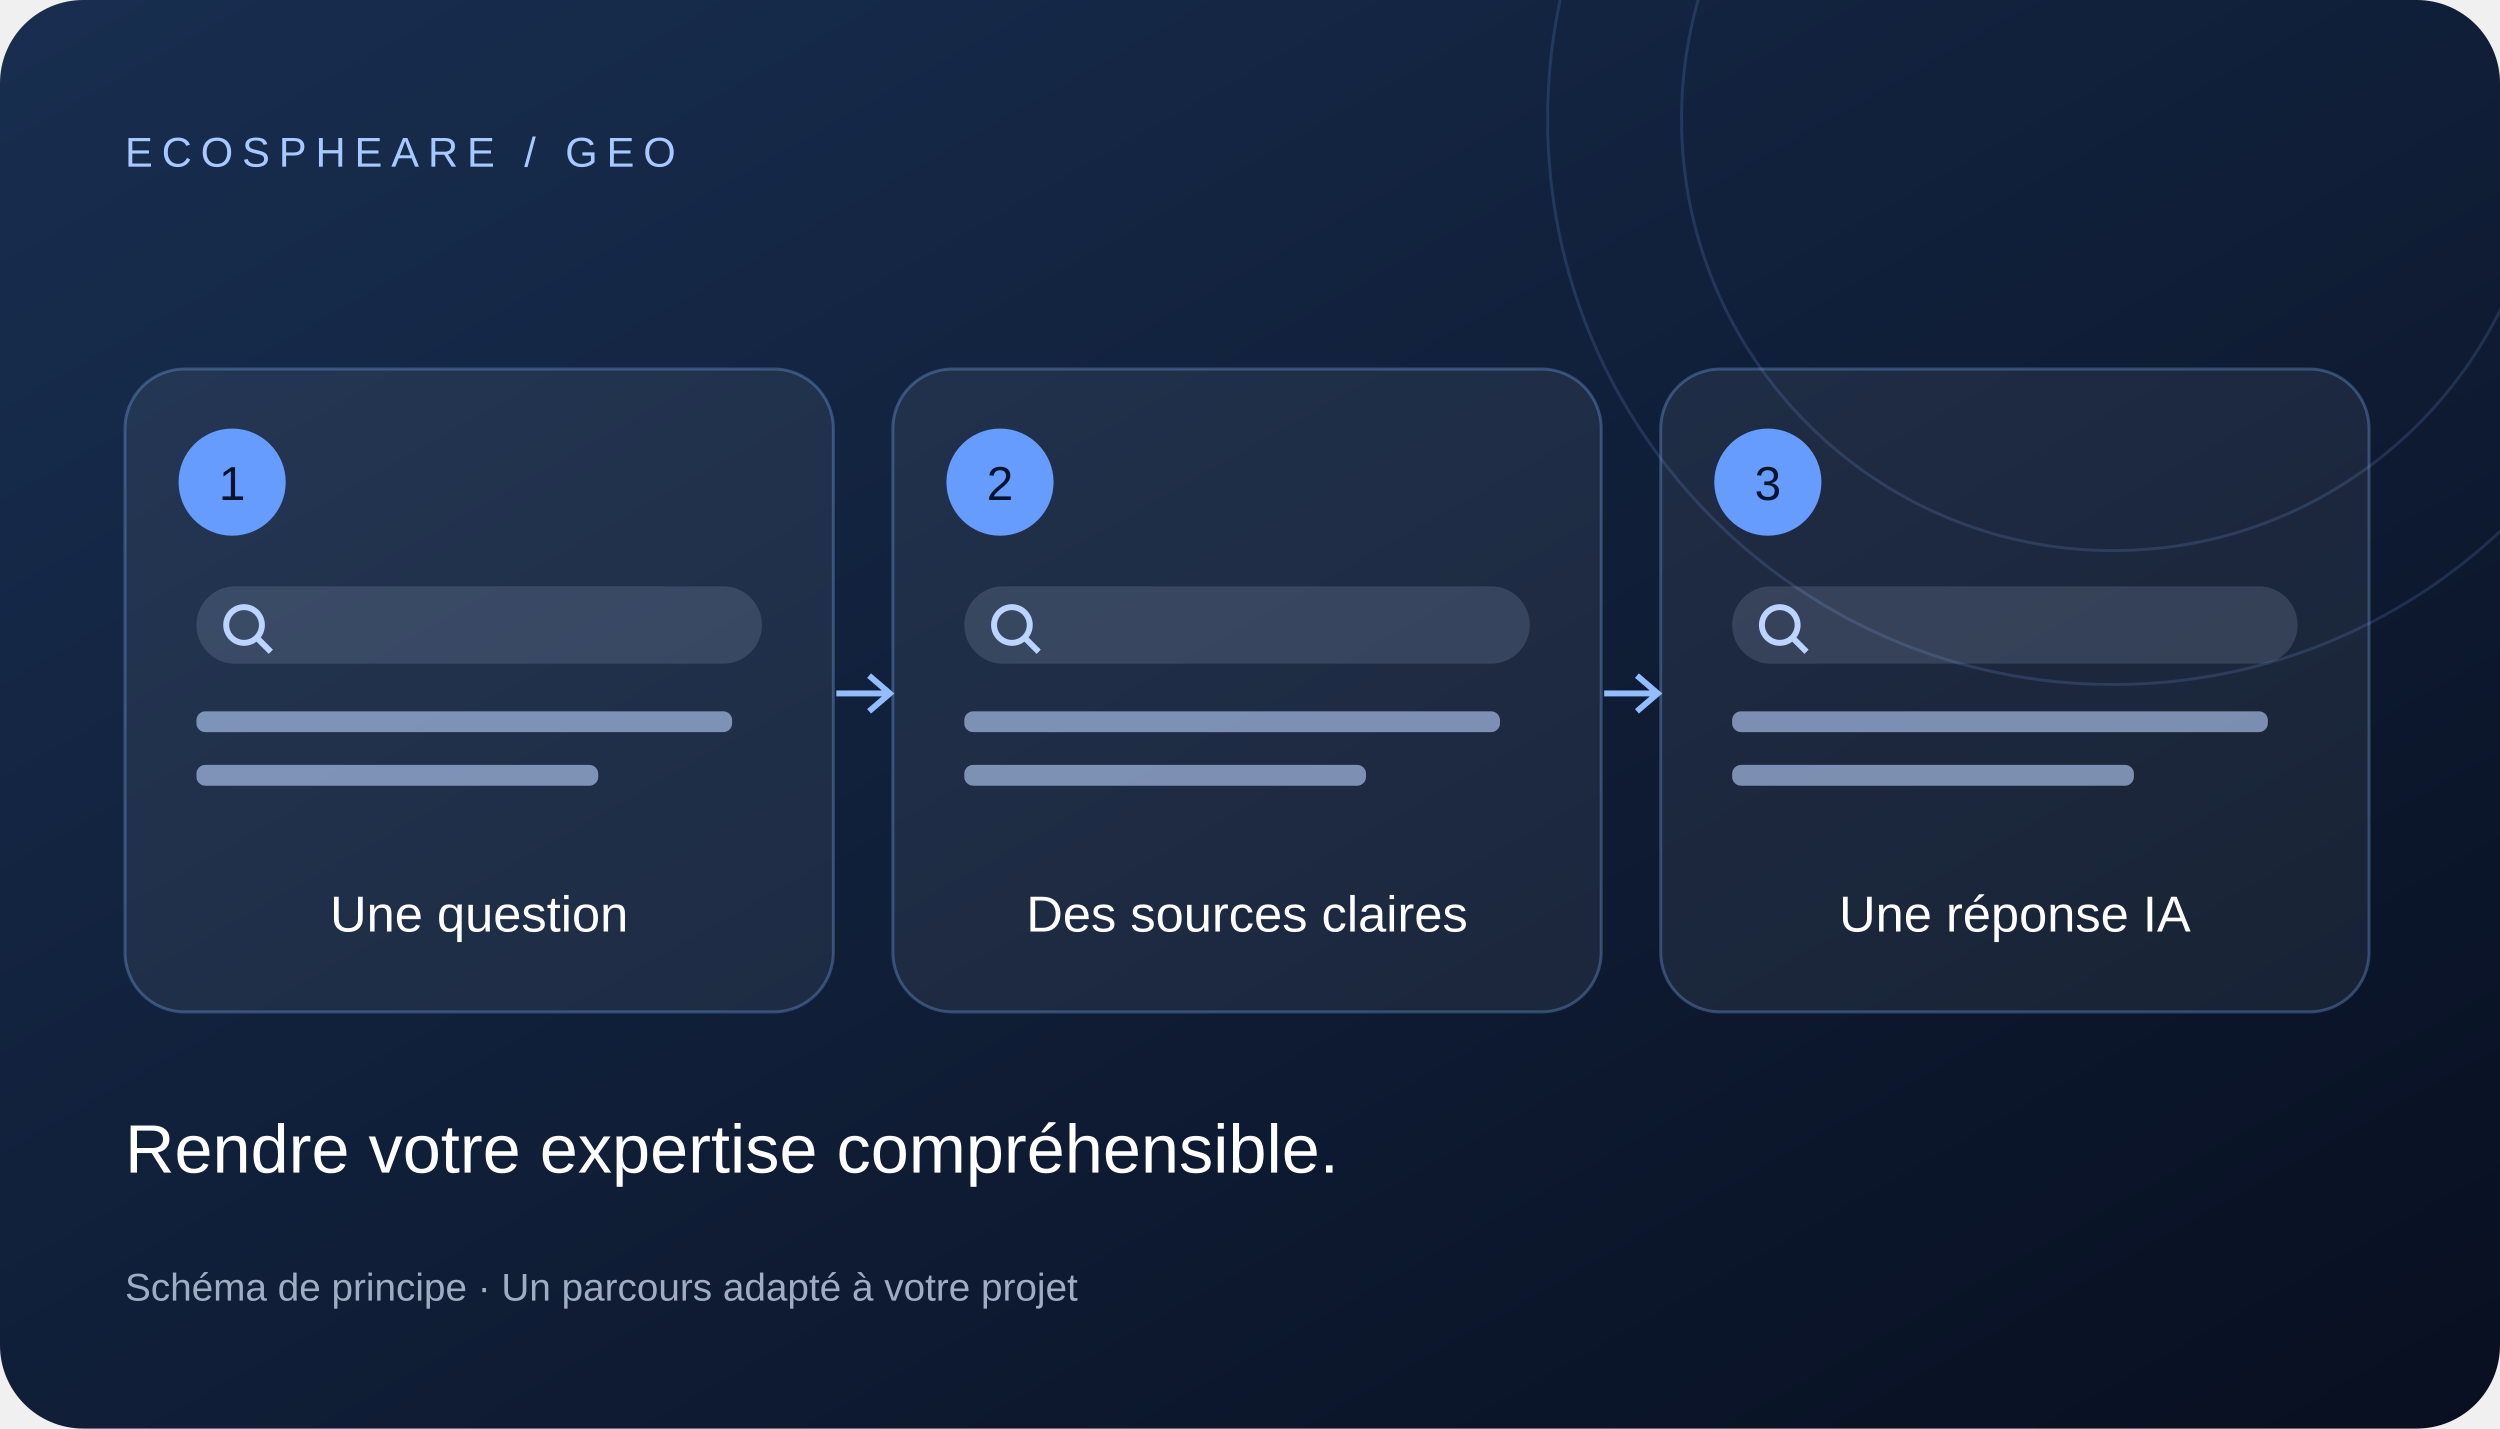
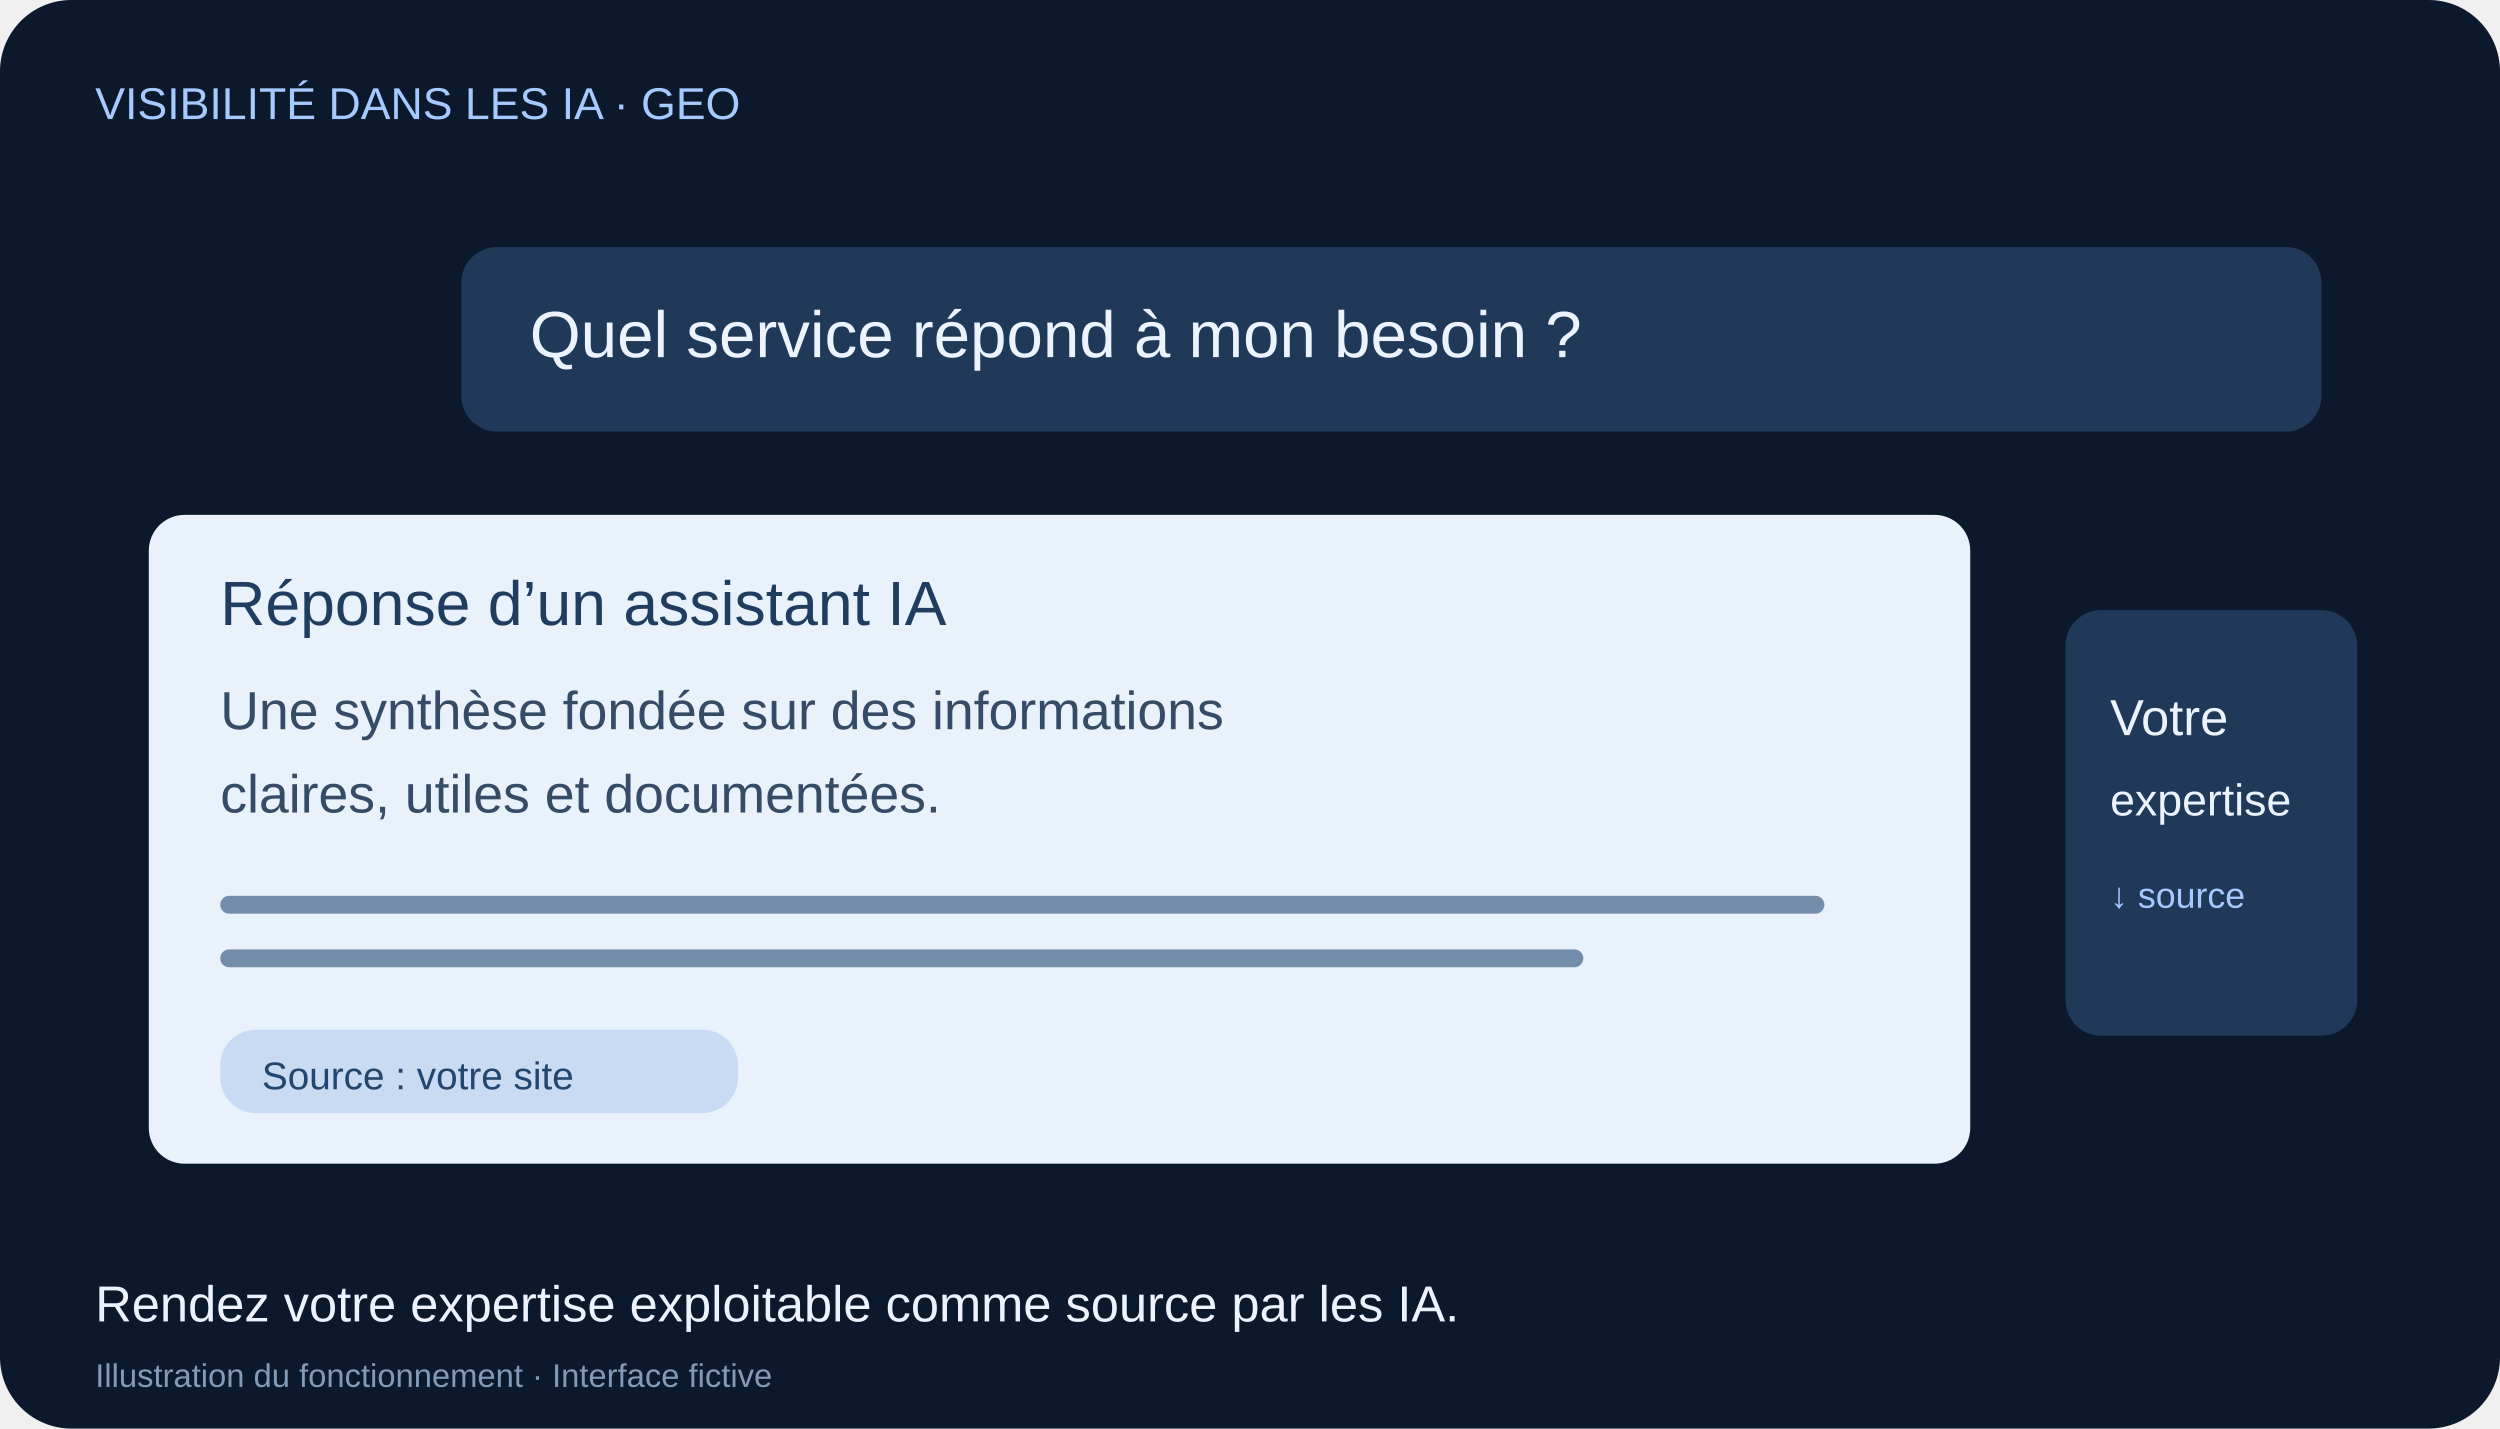
<svg xmlns="http://www.w3.org/2000/svg" width="840" height="480" viewBox="0 0 840 480">
-   <defs>
-     <linearGradient id="bg" x2="1" y2="1">
-       <stop stop-color="#182e50" />
-       <stop offset="1" stop-color="#080f20" />
-     </linearGradient>
-   </defs>
-   <rect width="840" height="480" rx="28" fill="url(#bg)" />
-   <circle cx="710" cy="40" r="190" fill="none" stroke="#7dafff" opacity=".16" />
-   <circle cx="710" cy="40" r="145" fill="none" stroke="#7dafff" opacity=".16" />
+   <rect width="840" height="480" rx="24" fill="#0c192d" />
  <g font-family="Arial,sans-serif">
-     <text x="42" y="56" fill="#a8c9ff" font-size="14" letter-spacing="3">ECOSPHEARE / GEO</text>
-     <rect x="42" y="124" width="238" height="216" rx="20" fill="#ffffff" fill-opacity=".06" stroke="#86b7ff" stroke-opacity=".3" />
-     <circle cx="78" cy="162" r="18" fill="#679cff" />
-     <text x="78" y="168" fill="#07142b" text-anchor="middle" font-size="16">1</text>
-     <rect x="66" y="197" width="190" height="26" rx="13" fill="#cfdeff" fill-opacity=".14" />
-     <circle cx="82" cy="210" r="6" fill="none" stroke="#bcd4ff" stroke-width="2" />
-     <path d="M86 214l5 5" stroke="#bcd4ff" stroke-width="2" />
-     <rect x="66" y="239" width="180" height="7" rx="3" fill="#bcd4ff" opacity=".6" />
-     <rect x="66" y="257" width="135" height="7" rx="3" fill="#bcd4ff" opacity=".6" />
-     <text x="161" y="313" text-anchor="middle" fill="#fff" font-size="17">Une question</text>
-     <path d="M281 233h18m-7-6 7 6-7 6" fill="none" stroke="#94bdff" stroke-width="2" />
-     <rect x="300" y="124" width="238" height="216" rx="20" fill="#ffffff" fill-opacity=".06" stroke="#86b7ff" stroke-opacity=".3" />
-     <circle cx="336" cy="162" r="18" fill="#679cff" />
-     <text x="336" y="168" fill="#07142b" text-anchor="middle" font-size="16">2</text>
-     <rect x="324" y="197" width="190" height="26" rx="13" fill="#cfdeff" fill-opacity=".14" />
-     <circle cx="340" cy="210" r="6" fill="none" stroke="#bcd4ff" stroke-width="2" />
-     <path d="M344 214l5 5" stroke="#bcd4ff" stroke-width="2" />
-     <rect x="324" y="239" width="180" height="7" rx="3" fill="#bcd4ff" opacity=".6" />
-     <rect x="324" y="257" width="135" height="7" rx="3" fill="#bcd4ff" opacity=".6" />
-     <text x="419" y="313" text-anchor="middle" fill="#fff" font-size="17">Des sources claires</text>
-     <path d="M539 233h18m-7-6 7 6-7 6" fill="none" stroke="#94bdff" stroke-width="2" />
-     <rect x="558" y="124" width="238" height="216" rx="20" fill="#ffffff" fill-opacity=".06" stroke="#86b7ff" stroke-opacity=".3" />
-     <circle cx="594" cy="162" r="18" fill="#679cff" />
-     <text x="594" y="168" fill="#07142b" text-anchor="middle" font-size="16">3</text>
-     <rect x="582" y="197" width="190" height="26" rx="13" fill="#cfdeff" fill-opacity=".14" />
-     <circle cx="598" cy="210" r="6" fill="none" stroke="#bcd4ff" stroke-width="2" />
-     <path d="M602 214l5 5" stroke="#bcd4ff" stroke-width="2" />
-     <rect x="582" y="239" width="180" height="7" rx="3" fill="#bcd4ff" opacity=".6" />
-     <rect x="582" y="257" width="135" height="7" rx="3" fill="#bcd4ff" opacity=".6" />
-     <text x="677" y="313" text-anchor="middle" fill="#fff" font-size="17">Une réponse IA</text>
-     <text x="42" y="394" fill="#fff" font-size="23">Rendre votre expertise compréhensible.</text>
-     <text x="42" y="437" fill="#9fadc4" font-size="13">Schéma de principe · Un parcours adapté à votre projet</text>
+     <text x="32" y="40" fill="#a6caff" font-size="15">VISIBILITÉ DANS LES IA · GEO</text>
+     <rect x="155" y="83" width="625" height="62" rx="12" fill="#203959" />
+     <text x="178" y="120" fill="#ecf3ff" font-size="22">Quel service répond à mon besoin ?</text>
+     <rect x="50" y="173" width="612" height="218" rx="12" fill="#e9f1fb" />
+     <text x="74" y="210" fill="#203d60" font-size="21">Réponse d’un assistant IA</text>
+     <text x="74" y="245" fill="#354b66" font-size="18">Une synthèse fondée sur des informations</text>
+     <text x="74" y="273" fill="#354b66" font-size="18">claires, utiles et documentées.</text>
+     <rect x="74" y="301" width="539" height="6" rx="3" fill="#738daa" />
+     <rect x="74" y="319" width="458" height="6" rx="3" fill="#738daa" />
+     <rect x="74" y="346" width="174" height="28" rx="12" fill="#c8dbf3" />
+     <text x="88" y="366" fill="#23466e" font-size="13">Source : votre site</text>
+     <rect x="694" y="205" width="98" height="143" rx="12" fill="#203959" />
+     <text x="709" y="247" fill="#ecf3ff" font-size="17">Votre</text>
+     <text x="709" y="274" fill="#ecf3ff" font-size="15">expertise</text>
+     <text x="709" y="305" fill="#a6caff" font-size="12">↓ source</text>
+     <text x="32" y="444" fill="#ecf3ff" font-size="17">Rendez votre expertise exploitable comme source par les IA.</text>
+     <text x="32" y="466" fill="#829ab7" font-size="11">Illustration du fonctionnement · Interface fictive</text>
  </g>
</svg>
